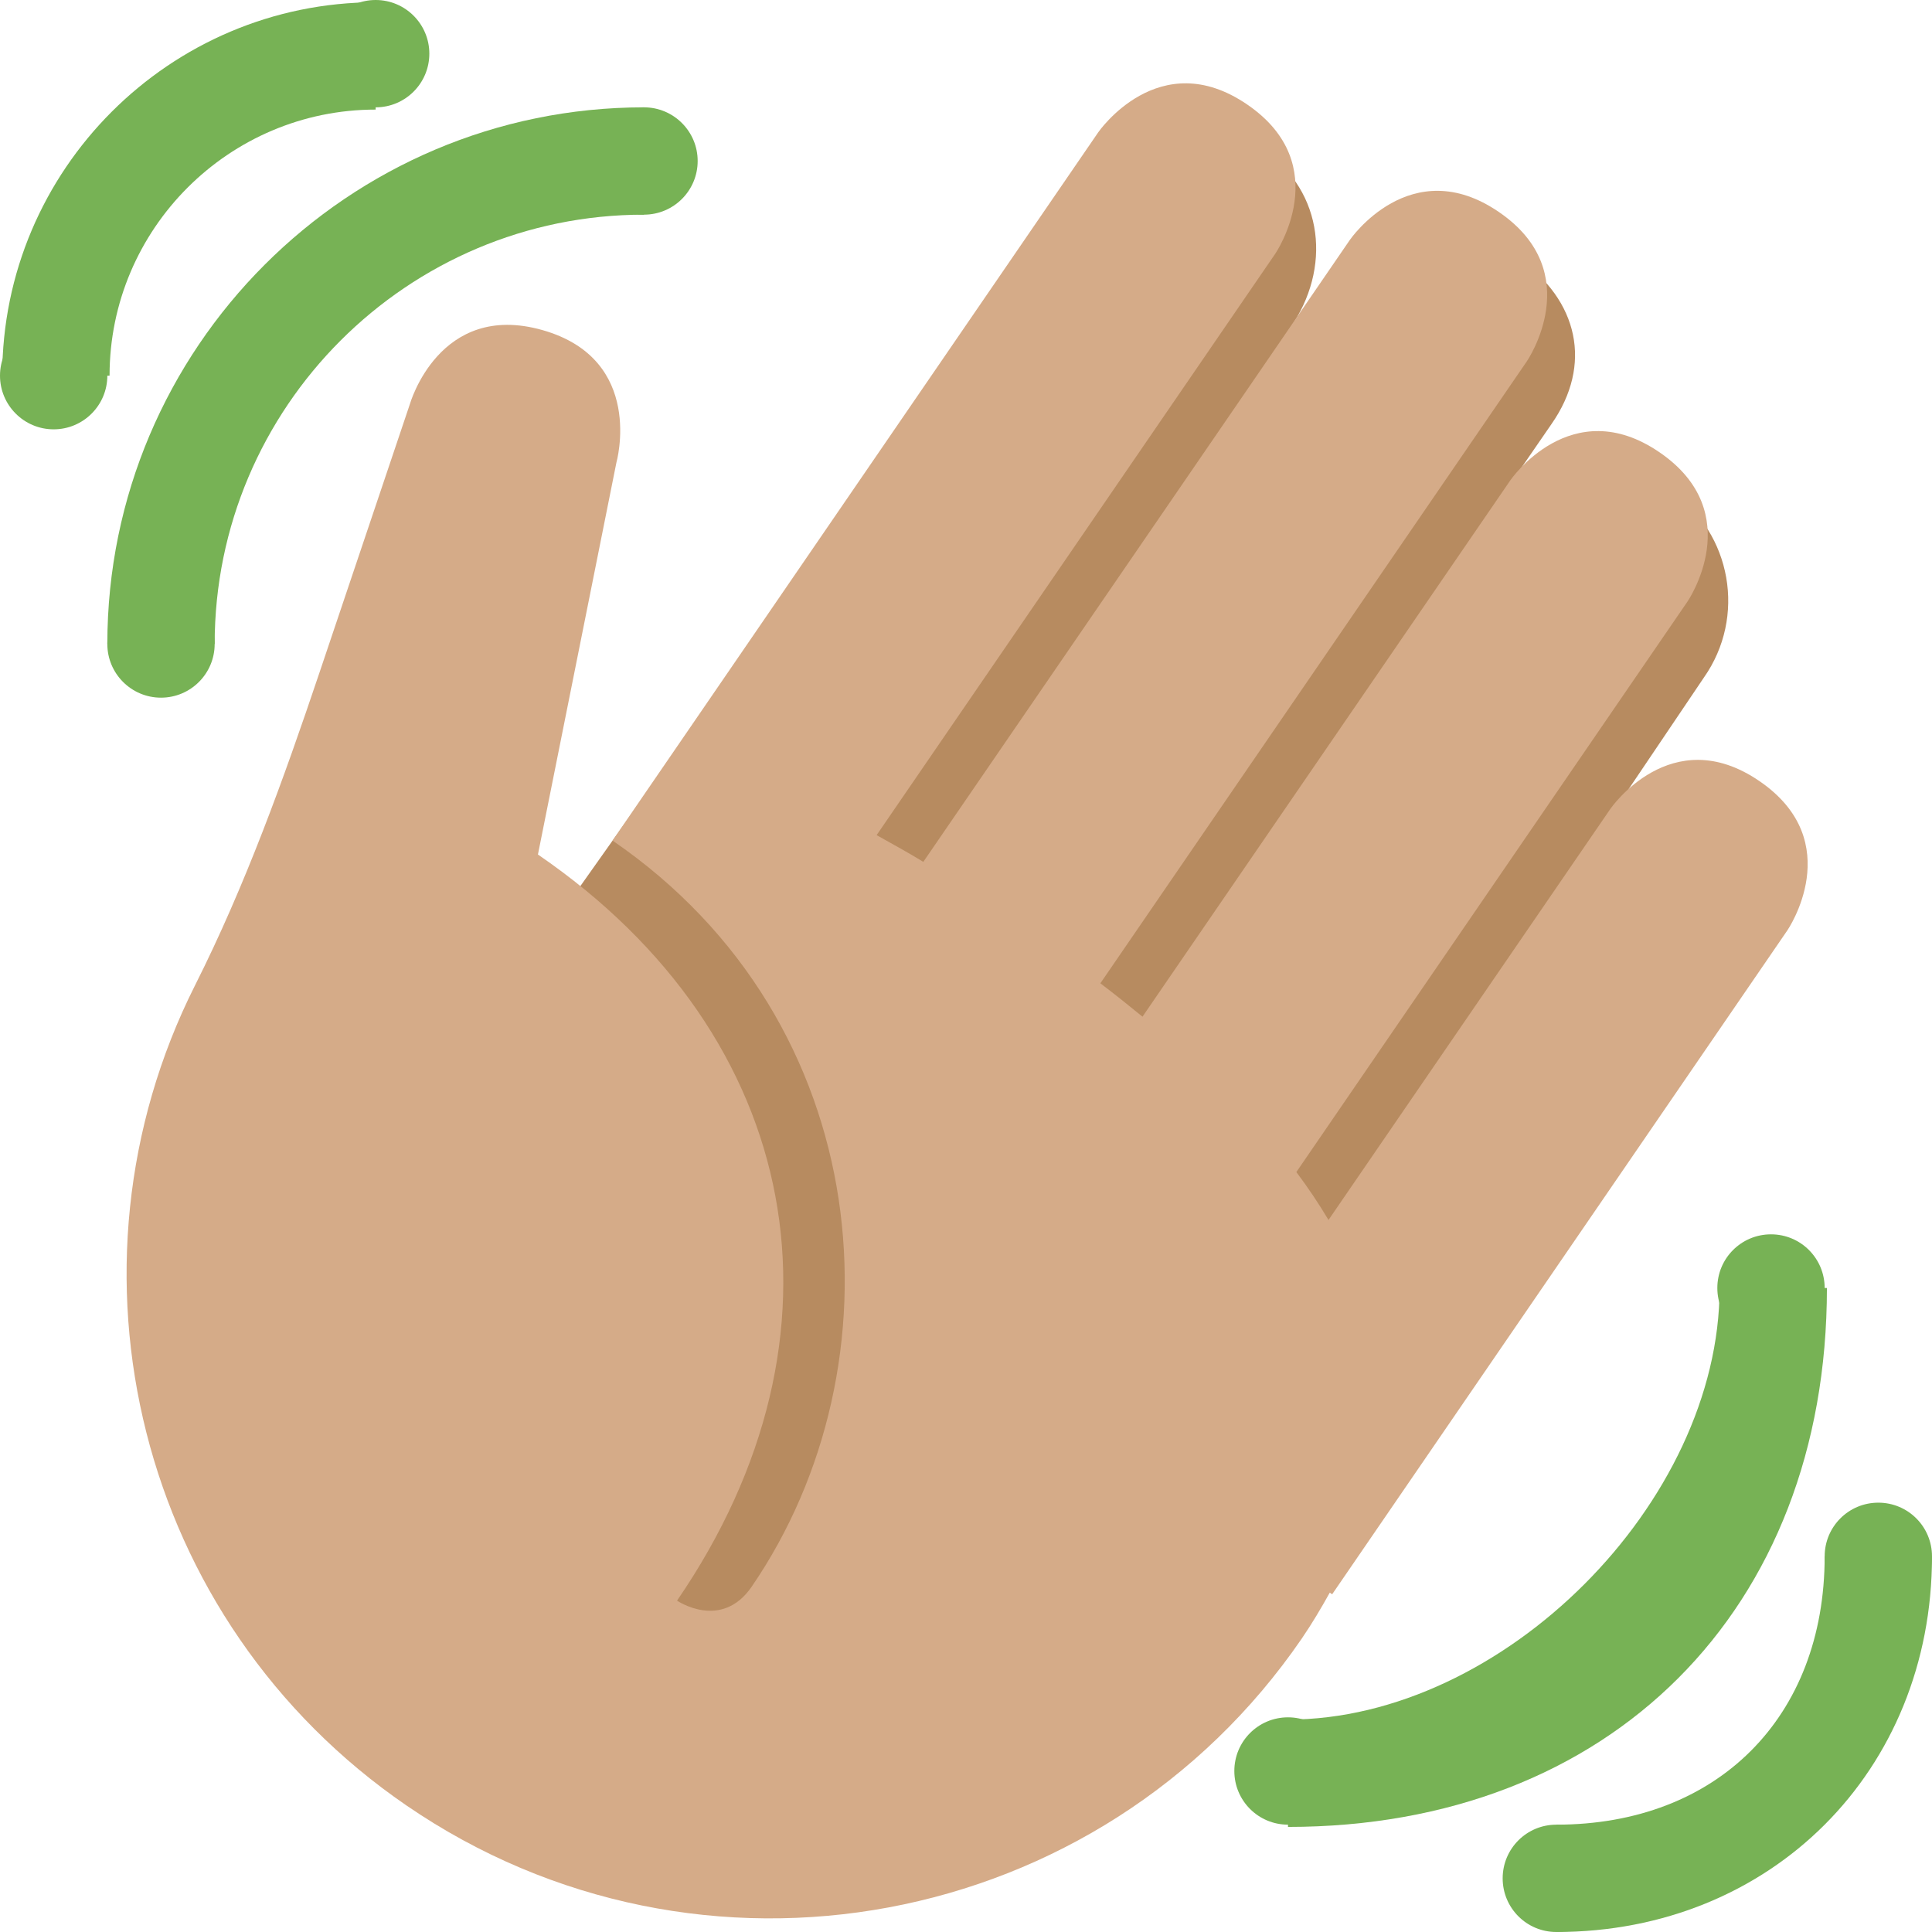
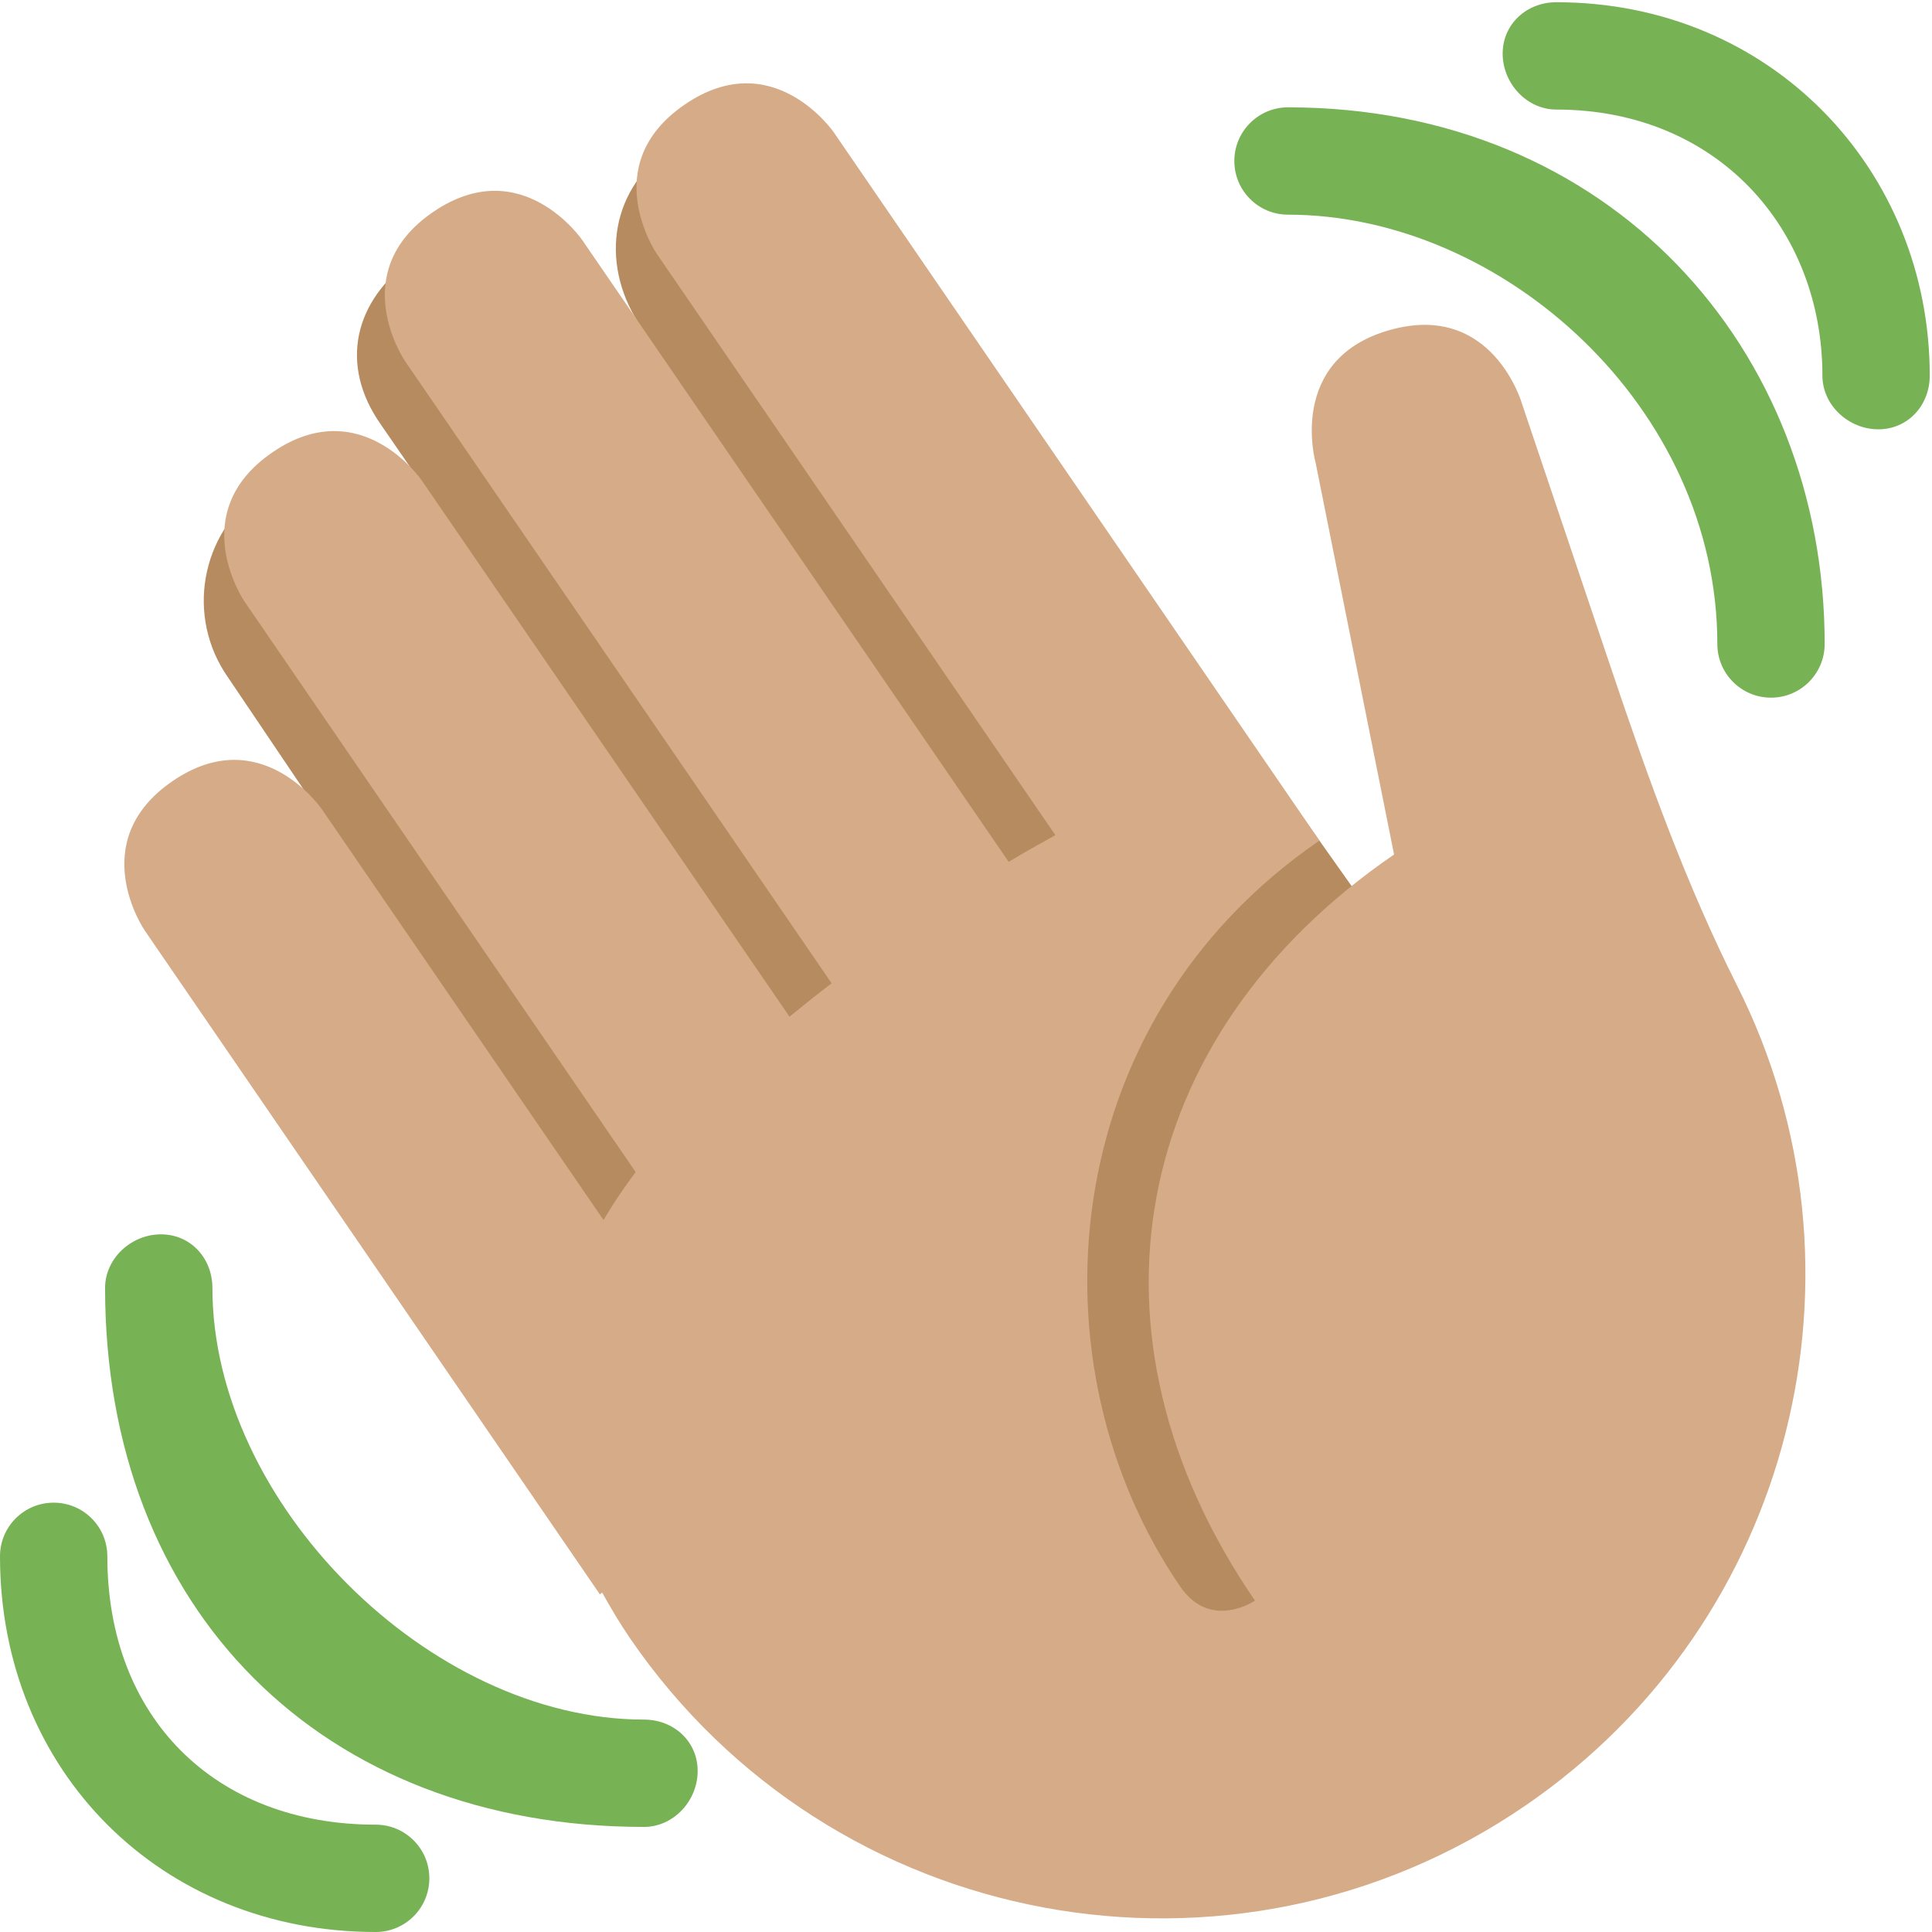
<svg xmlns="http://www.w3.org/2000/svg" viewBox="0 0 45 45" style="enable-background:new 0 0 45 45;" xml:space="preserve" version="1.1" id="svg2">
  <defs id="defs6">
    <clipPath id="clipPath16" clipPathUnits="userSpaceOnUse">
      <path id="path18" d="M 0,36 36,36 36,0 0,0 0,36 Z" />
    </clipPath>
  </defs>
  <g transform="matrix(1.25,0,0,-1.25,0,45)" id="g10">
    <g id="g12">
      <g clip-path="url(#clipPath16)" id="g14">
-         <g transform="translate(31.1387,26.853)" id="g20">
-           <path id="path22" style="fill:#b78b60;fill-opacity:1;fill-rule:nonzero;stroke:none" d="m 0,0 c -0.941,0.657 -2.357,0.531 -3.201,-0.166 l 0.969,1.407 c 0.779,1.111 0.5,2.313 -0.613,3.092 -1.112,0.778 -2.646,0.509 -3.426,-0.604 l -8.829,-12.582 -0.07,0.031 8.063,11.844 c 0.786,1.122 0.638,2.544 -0.484,3.331 -1.122,0.784 -2.67,0.513 -3.456,-0.611 l -10.42,-14.72 c -0.786,-1.123 -0.401,-2.661 0.721,-3.447 0.191,-0.134 0.397,-0.226 0.607,-0.299 l 0,-9.129 10,0 0,3.113 c 0.147,0.129 0.967,0.763 1.083,0.929 L 0.611,-3.478 C 1.404,-2.349 1.13,-0.792 0,0" />
+         <g transform="translate(4.8613,26.853)" id="g20">
+           <path id="path22" style="fill:#b78b60;fill-opacity:1;fill-rule:nonzero;stroke:none" d="M 0,0 C 0.941,0.657 2.357,0.531 3.201,-0.166 L 2.232,1.241 C 1.453,2.352 1.732,3.554 2.845,4.333 3.957,5.111 5.491,4.842 6.271,3.729 L 15.1,-8.853 15.17,-8.822 7.107,3.022 c -0.786,1.122 -0.638,2.544 0.484,3.331 1.122,0.784 2.67,0.513 3.456,-0.611 l 10.42,-14.72 c 0.786,-1.123 0.401,-2.661 -0.721,-3.447 -0.191,-0.134 -0.397,-0.226 -0.607,-0.299 l 0,-9.129 -10,0 0,3.113 c -0.147,0.129 -0.967,0.763 -1.083,0.929 L -0.611,-3.478 C -1.404,-2.349 -1.13,-0.792 0,0" />
        </g>
-         <g transform="translate(33.3047,18.6636)" id="g24">
-           <path id="path26" style="fill:#d5ab88;fill-opacity:1;fill-rule:nonzero;stroke:none" d="M 0,0 C 0,0 1.132,1.65 -0.519,2.781 -2.168,3.912 -3.299,2.262 -3.299,2.262 L -8.55,-5.396 c -0.18,0.302 -0.379,0.6 -0.599,0.893 l 7.288,10.63 c 0,0 1.131,1.649 -0.519,2.78 -1.649,1.132 -2.78,-0.518 -2.78,-0.518 l -6.856,-9.997 c -0.255,0.209 -0.515,0.417 -0.785,0.622 l 7.947,11.59 c 0,0 1.131,1.649 -0.518,2.78 -1.649,1.132 -2.78,-0.518 -2.78,-0.518 L -16.1,1.277 c -0.292,0.179 -0.581,0.335 -0.87,0.498 l 7.427,10.832 c 0,0 1.131,1.649 -0.519,2.78 -1.649,1.132 -2.78,-0.518 -2.78,-0.518 L -20.696,3.415 -21.325,2.498 -21.89,1.673 c 4.948,-3.393 5.419,-9.779 2.592,-13.902 -0.566,-0.825 -1.391,-0.26 -1.391,-0.26 3.394,4.949 2.357,10.51 -2.592,13.903 l 1.462,7.302 c 0,0 0.545,1.925 -1.379,2.47 -1.924,0.545 -2.469,-1.379 -2.469,-1.379 l -1.685,-5.004 c -0.668,-1.984 -1.379,-3.961 -2.32,-5.83 -2.657,-5.28 -1.07,-11.843 3.941,-15.279 5.465,-3.747 12.935,-2.355 16.683,3.11 0.198,0.29 0.364,0.573 0.522,0.856 L -8.482,-12.371 0,0 Z" />
+         <g transform="translate(2.6953,18.6636)" id="g24">
+           <path id="path26" style="fill:#d5ab88;fill-opacity:1;fill-rule:nonzero;stroke:none" d="M 0,0 C 0,0 -1.132,1.65 0.519,2.781 2.168,3.912 3.299,2.262 3.299,2.262 L 8.55,-5.396 c 0.18,0.302 0.379,0.6 0.599,0.893 L 1.861,6.127 c 0,0 -1.131,1.649 0.519,2.78 1.649,1.132 2.78,-0.518 2.78,-0.518 l 6.856,-9.997 c 0.255,0.209 0.515,0.417 0.785,0.622 l -7.947,11.59 c 0,0 -1.131,1.649 0.518,2.78 1.649,1.132 2.78,-0.518 2.78,-0.518 L 16.1,1.277 c 0.292,0.179 0.581,0.335 0.87,0.498 L 9.543,12.607 c 0,0 -1.131,1.649 0.519,2.78 1.649,1.132 2.78,-0.518 2.78,-0.518 L 20.696,3.415 21.325,2.498 21.89,1.673 c -4.948,-3.393 -5.419,-9.779 -2.592,-13.902 0.566,-0.825 1.391,-0.26 1.391,-0.26 -3.394,4.949 -2.357,10.51 2.592,13.903 l -1.462,7.302 c 0,0 -0.545,1.925 1.379,2.47 1.924,0.545 2.469,-1.379 2.469,-1.379 l 1.685,-5.004 c 0.668,-1.984 1.379,-3.961 2.32,-5.83 2.657,-5.28 1.07,-11.843 -3.941,-15.279 -5.465,-3.747 -12.935,-2.355 -16.683,3.11 -0.198,0.29 -0.364,0.573 -0.522,0.856 L 8.482,-12.371 0,0 Z" />
        </g>
-         <g transform="translate(2.0415,29)" id="g28">
-           <path id="path30" style="fill:#77b255;fill-opacity:1;fill-rule:nonzero;stroke:none" d="m 0,0 -2,0 c 0,3.837 3.122,6.958 6.958,6.958 l 0,-2 C 2.225,4.958 0,2.734 0,0" />
+         <g transform="translate(12,3.958)" id="g28">
+           <path id="path30" style="fill:#77b255;fill-opacity:1;fill-rule:nonzero;stroke:none" d="m 0,0 c -4,0 -8.042,4.042 -8.042,8.042 0,0.553 -0.405,1 -0.958,1 -0.553,0 -1.042,-0.447 -1.042,-1 C -10.042,2.042 -6,-2 0,-2 0.553,-2 1,-1.511 1,-0.958 1,-0.405 0.553,0 0,0" />
        </g>
-         <g transform="translate(4,24)" id="g32">
-           <path id="path34" style="fill:#77b255;fill-opacity:1;fill-rule:nonzero;stroke:none" d="M 0,0 -2,0 C -2,5.514 2.486,10 8,10 L 8,8 C 3.589,8 0,4.411 0,0" />
+         <g transform="translate(7,2)" id="g32">
+           <path id="path34" style="fill:#77b255;fill-opacity:1;fill-rule:nonzero;stroke:none" d="m 0,0 c -3,0 -5,2 -5,5 0,0.553 -0.447,1 -1,1 -0.553,0 -1,-0.447 -1,-1 0,-4 3,-7 7,-7 0.553,0 1,0.447 1,1 0,0.553 -0.447,1 -1,1" />
        </g>
-         <g transform="translate(29,0)" id="g36">
-           <path id="path38" style="fill:#77b255;fill-opacity:1;fill-rule:nonzero;stroke:none" d="M 0,0 0,2 C 3,2 5,4 5,7 L 7,7 C 7,3 4,0 0,0" />
+         <g transform="translate(24,34)" id="g36">
+           <path id="path38" style="fill:#77b255;fill-opacity:1;fill-rule:nonzero;stroke:none" d="m 0,0 c -0.552,0 -1,-0.448 -1,-1 0,-0.552 0.448,-1 1,-1 4,0 8,-3.589 8,-8 0,-0.552 0.448,-1 1,-1 0.552,0 1,0.448 1,1 C 10,-4.486 6,0 0,0" />
        </g>
-         <g transform="translate(24,1.958)" id="g40">
-           <path id="path42" style="fill:#77b255;fill-opacity:1;fill-rule:nonzero;stroke:none" d="m 0,0 0,2 c 4,0 8.042,4.042 8.042,8.042 l 2,0 C 10.042,4.042 6,0 0,0" />
-         </g>
-         <g transform="translate(34,12)" id="g44">
-           <path id="path46" style="fill:#77b255;fill-opacity:1;fill-rule:nonzero;stroke:none" d="m 0,0 c 0,-0.553 -0.447,-1 -1,-1 -0.553,0 -1,0.447 -1,1 0,0.553 0.447,1 1,1 0.553,0 1,-0.447 1,-1" />
-         </g>
-         <g transform="translate(25,3)" id="g48">
-           <path id="path50" style="fill:#77b255;fill-opacity:1;fill-rule:nonzero;stroke:none" d="m 0,0 c 0,-0.553 -0.447,-1 -1,-1 -0.553,0 -1,0.447 -1,1 0,0.553 0.447,1 1,1 0.553,0 1,-0.447 1,-1" />
-         </g>
-         <g transform="translate(30,1)" id="g52">
-           <path id="path54" style="fill:#77b255;fill-opacity:1;fill-rule:nonzero;stroke:none" d="m 0,0 c 0,-0.553 -0.447,-1 -1,-1 -0.553,0 -1,0.447 -1,1 0,0.553 0.447,1 1,1 0.553,0 1,-0.447 1,-1" />
-         </g>
-         <g transform="translate(36,7)" id="g56">
-           <path id="path58" style="fill:#77b255;fill-opacity:1;fill-rule:nonzero;stroke:none" d="m 0,0 c 0,-0.553 -0.447,-1 -1,-1 -0.553,0 -1,0.447 -1,1 0,0.553 0.447,1 1,1 0.553,0 1,-0.447 1,-1" />
-         </g>
-         <g transform="translate(4,24)" id="g60">
-           <path id="path62" style="fill:#77b255;fill-opacity:1;fill-rule:nonzero;stroke:none" d="m 0,0 c 0,0.552 -0.448,1 -1,1 -0.552,0 -1,-0.448 -1,-1 0,-0.552 0.448,-1 1,-1 0.552,0 1,0.448 1,1" />
-         </g>
-         <g transform="translate(11,33)" id="g64">
-           <path id="path66" style="fill:#77b255;fill-opacity:1;fill-rule:nonzero;stroke:none" d="M 0,0 C 0,-0.552 0.448,-1 1,-1 1.552,-1 2,-0.552 2,0 2,0.552 1.552,1 1,1 0.448,1 0,0.552 0,0" />
-         </g>
-         <g transform="translate(6,35)" id="g68">
-           <path id="path70" style="fill:#77b255;fill-opacity:1;fill-rule:nonzero;stroke:none" d="M 0,0 C 0,-0.552 0.448,-1 1,-1 1.552,-1 2,-0.552 2,0 2,0.552 1.552,1 1,1 0.448,1 0,0.552 0,0" />
-         </g>
-         <g transform="translate(2,29)" id="g72">
-           <path id="path74" style="fill:#77b255;fill-opacity:1;fill-rule:nonzero;stroke:none" d="m 0,0 c 0,0.552 -0.448,1 -1,1 -0.552,0 -1,-0.448 -1,-1 0,-0.552 0.448,-1 1,-1 0.552,0 1,0.448 1,1" />
+         <g transform="translate(29,35.9585)" id="g40">
+           <path id="path42" style="fill:#77b255;fill-opacity:1;fill-rule:nonzero;stroke:none" d="M 0,0 C -0.552,0 -1,-0.406 -1,-0.958 -1,-1.511 -0.552,-2 0,-2 c 3,0 4.958,-2.225 4.958,-4.958 0,-0.553 0.49,-1 1.042,-1 0.552,0 0.958,0.447 0.958,1 C 6.958,-3.122 4,0 0,0" />
        </g>
      </g>
    </g>
  </g>
</svg>
